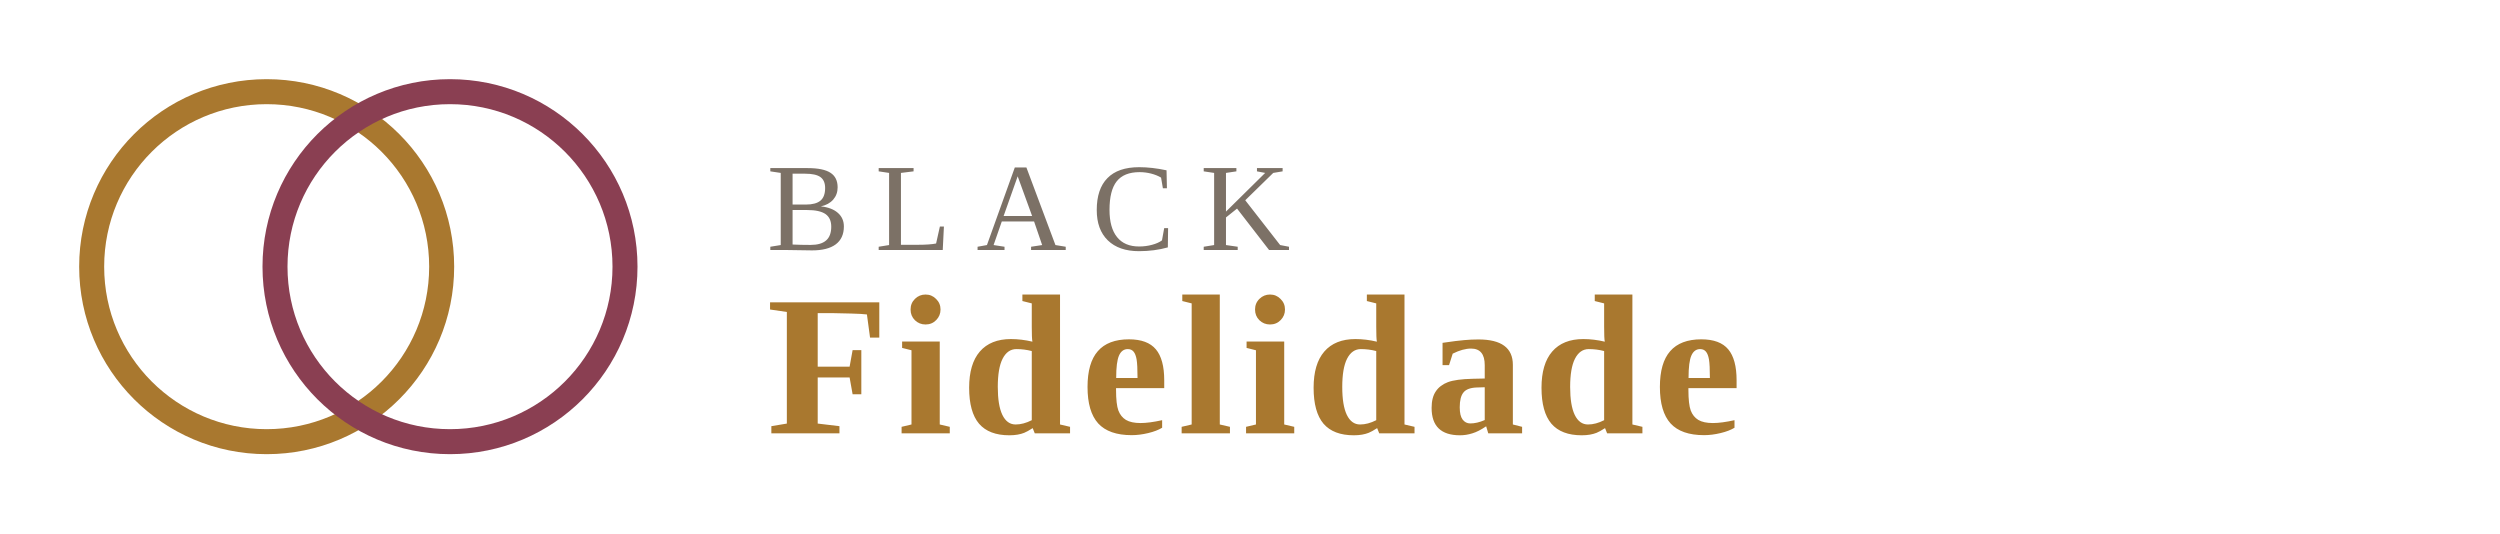
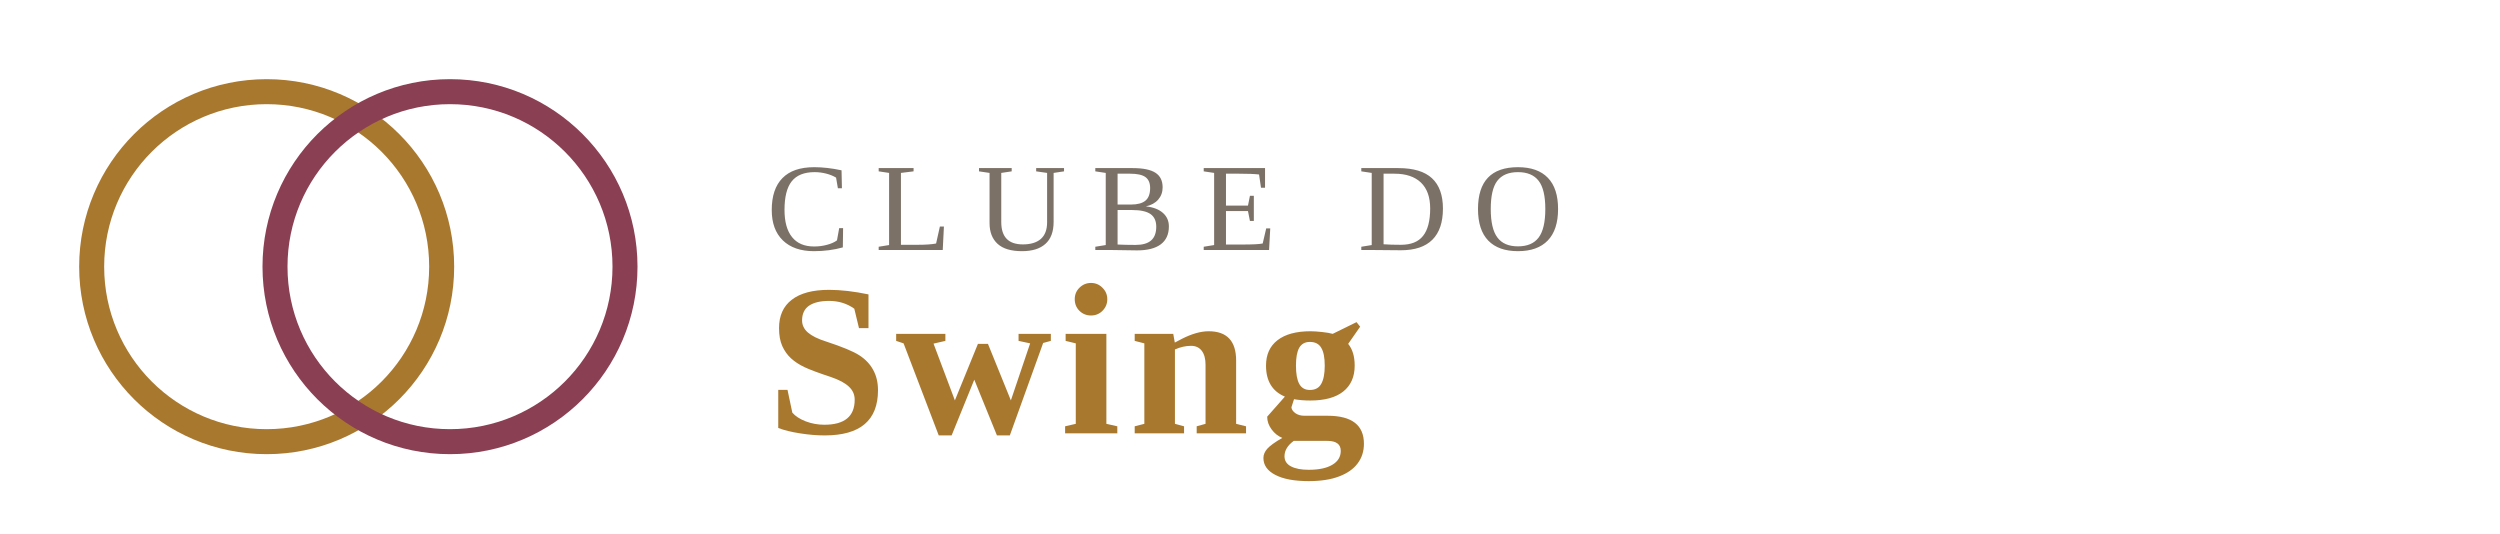
- <svg xmlns="http://www.w3.org/2000/svg" width="300" height="64" viewBox="0 0 300 64" fill="none" role="img" aria-label="Black Fidelidade">
+ <svg xmlns="http://www.w3.org/2000/svg" width="300" height="64" viewBox="0 0 300 64" fill="none" role="img" aria-label="Clube do Swing">
  <circle cx="32" cy="32" r="21" stroke="#a9782f" stroke-width="3" />
  <circle cx="54" cy="32" r="21" stroke="#8a3f52" stroke-width="3" />
-   <text x="92" y="30" font-family="Georgia, 'Times New Roman', serif" font-size="15" letter-spacing="3" fill="#7c7166">BLACK</text>
-   <text x="92" y="52" font-family="Georgia, 'Times New Roman', serif" font-size="24" font-weight="600" letter-spacing="1" fill="#a9782f">Fidelidade</text>
+   <text x="92" y="30" font-family="Georgia, 'Times New Roman', serif" font-size="15" letter-spacing="3" fill="#7c7166">CLUBE DO</text>
+   <text x="92" y="52" font-family="Georgia, 'Times New Roman', serif" font-size="26" font-weight="600" letter-spacing="1" fill="#a9782f">Swing</text>
</svg>
